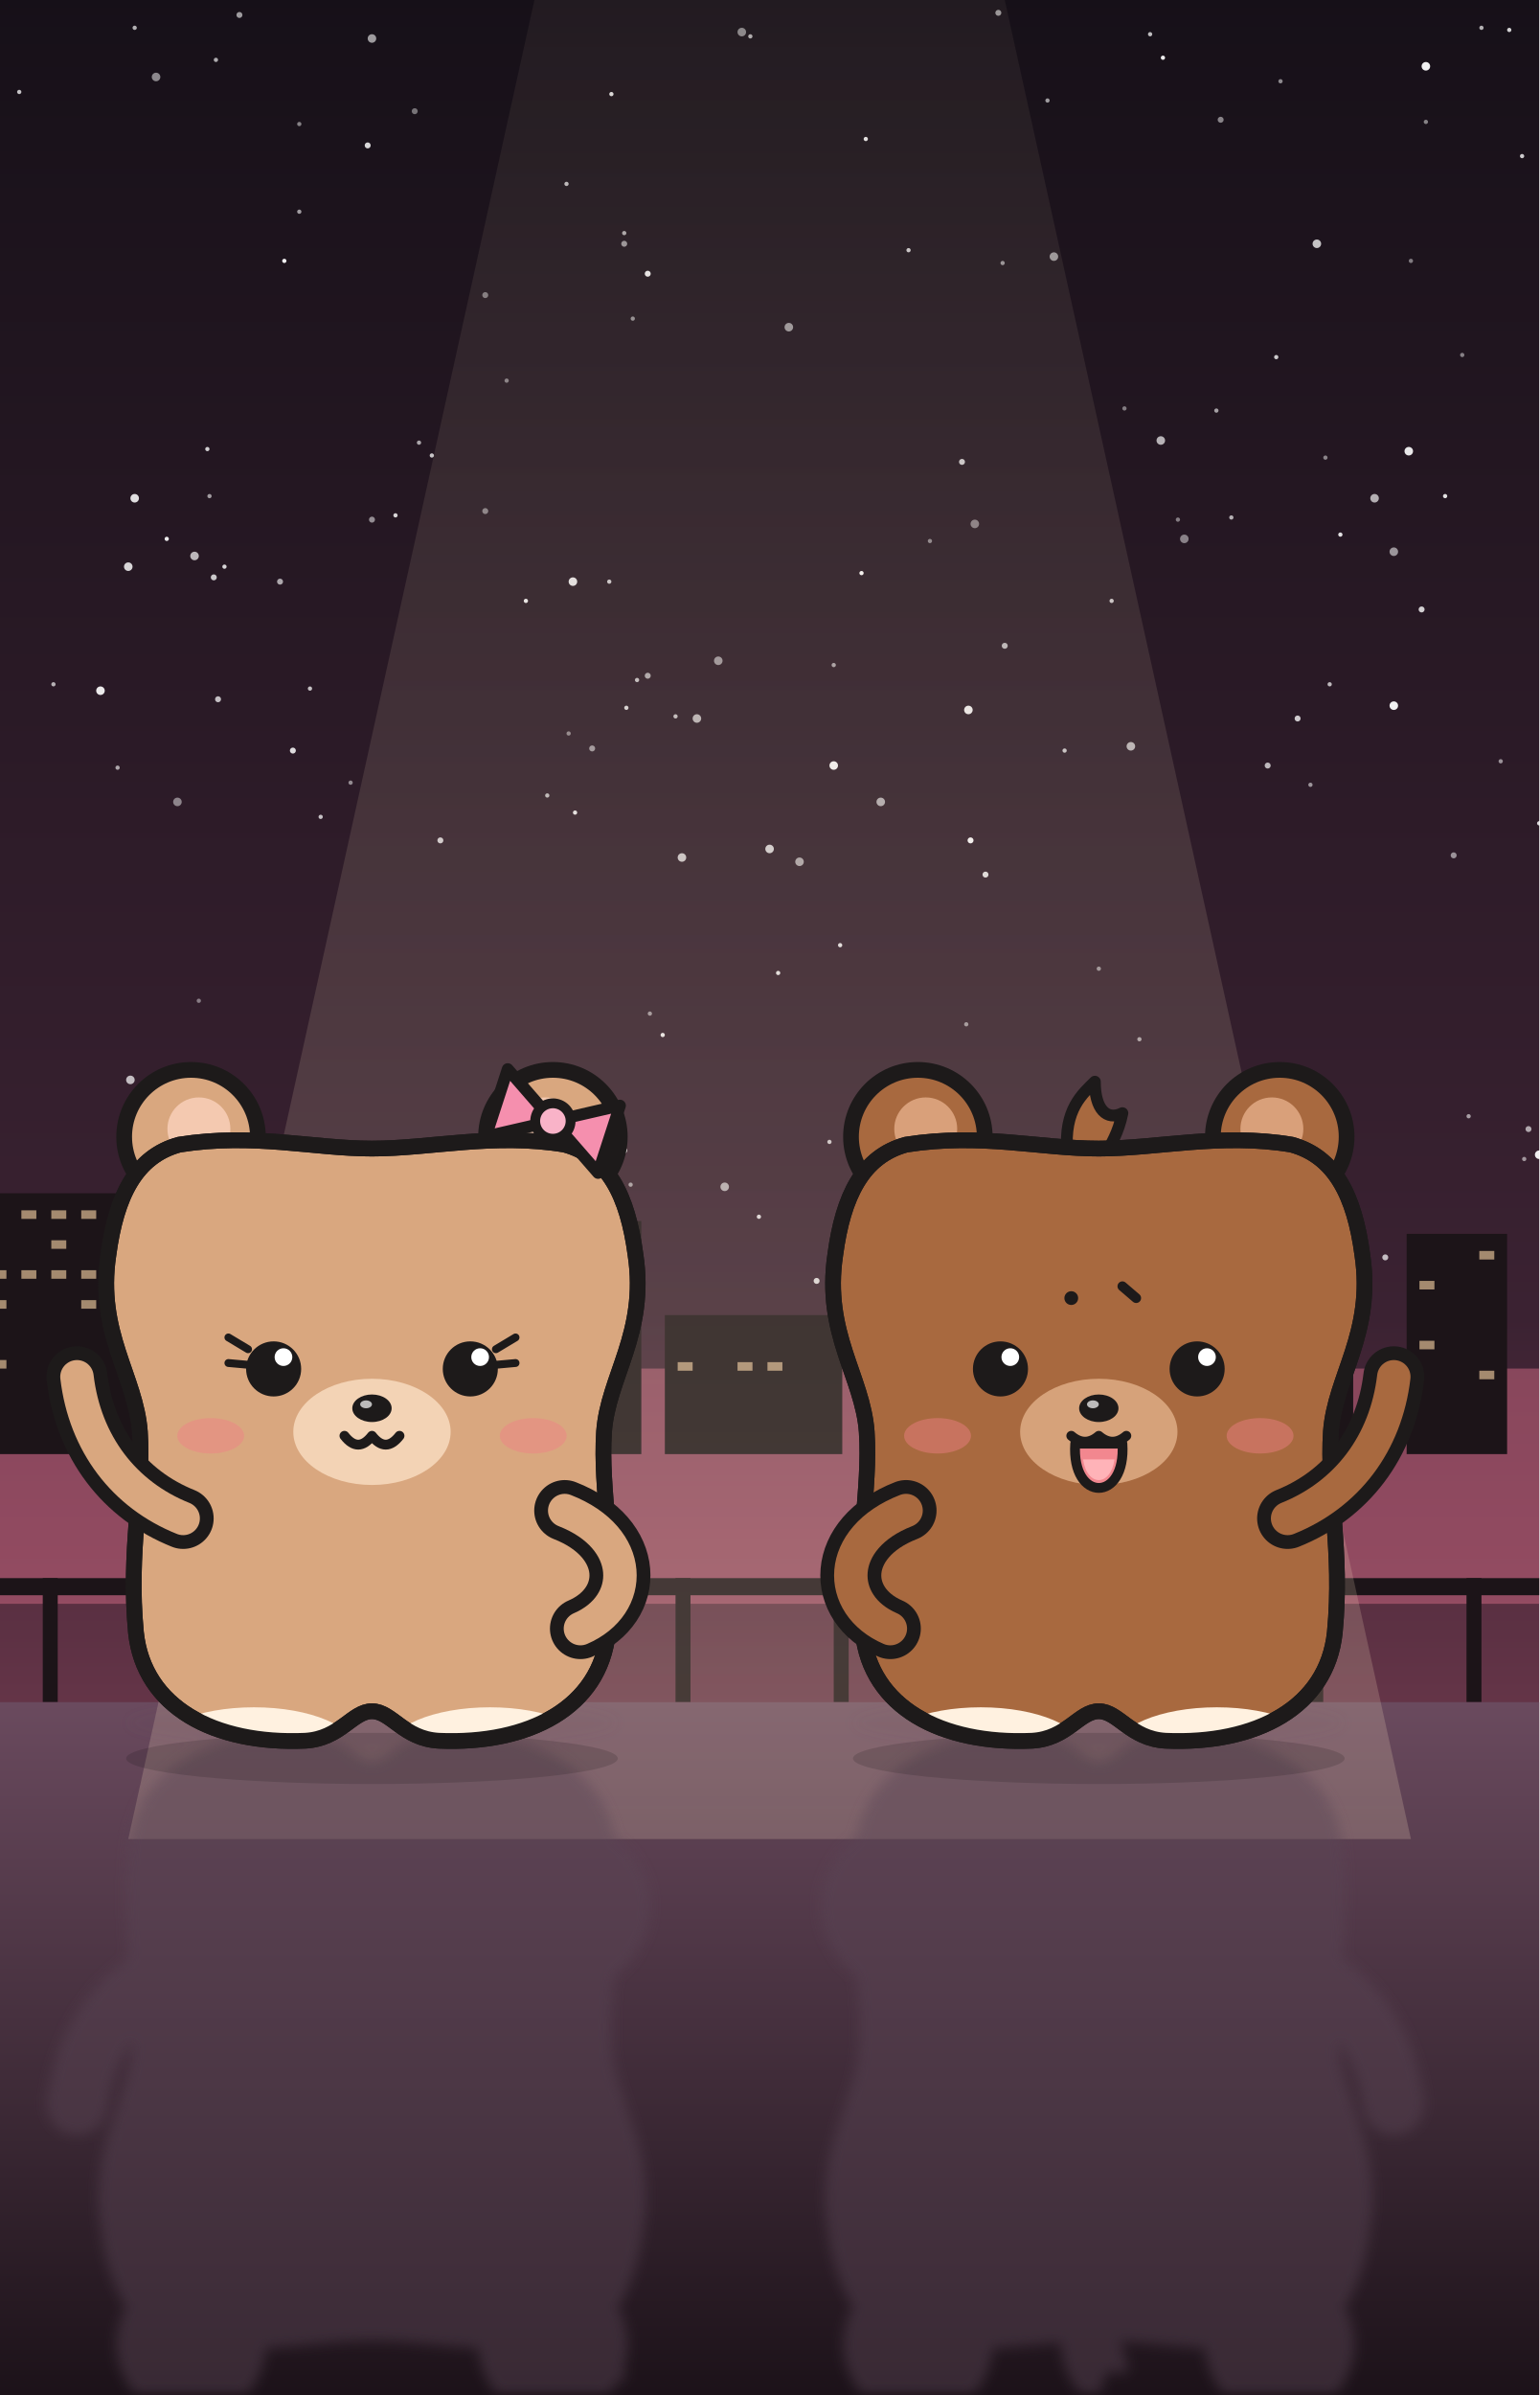
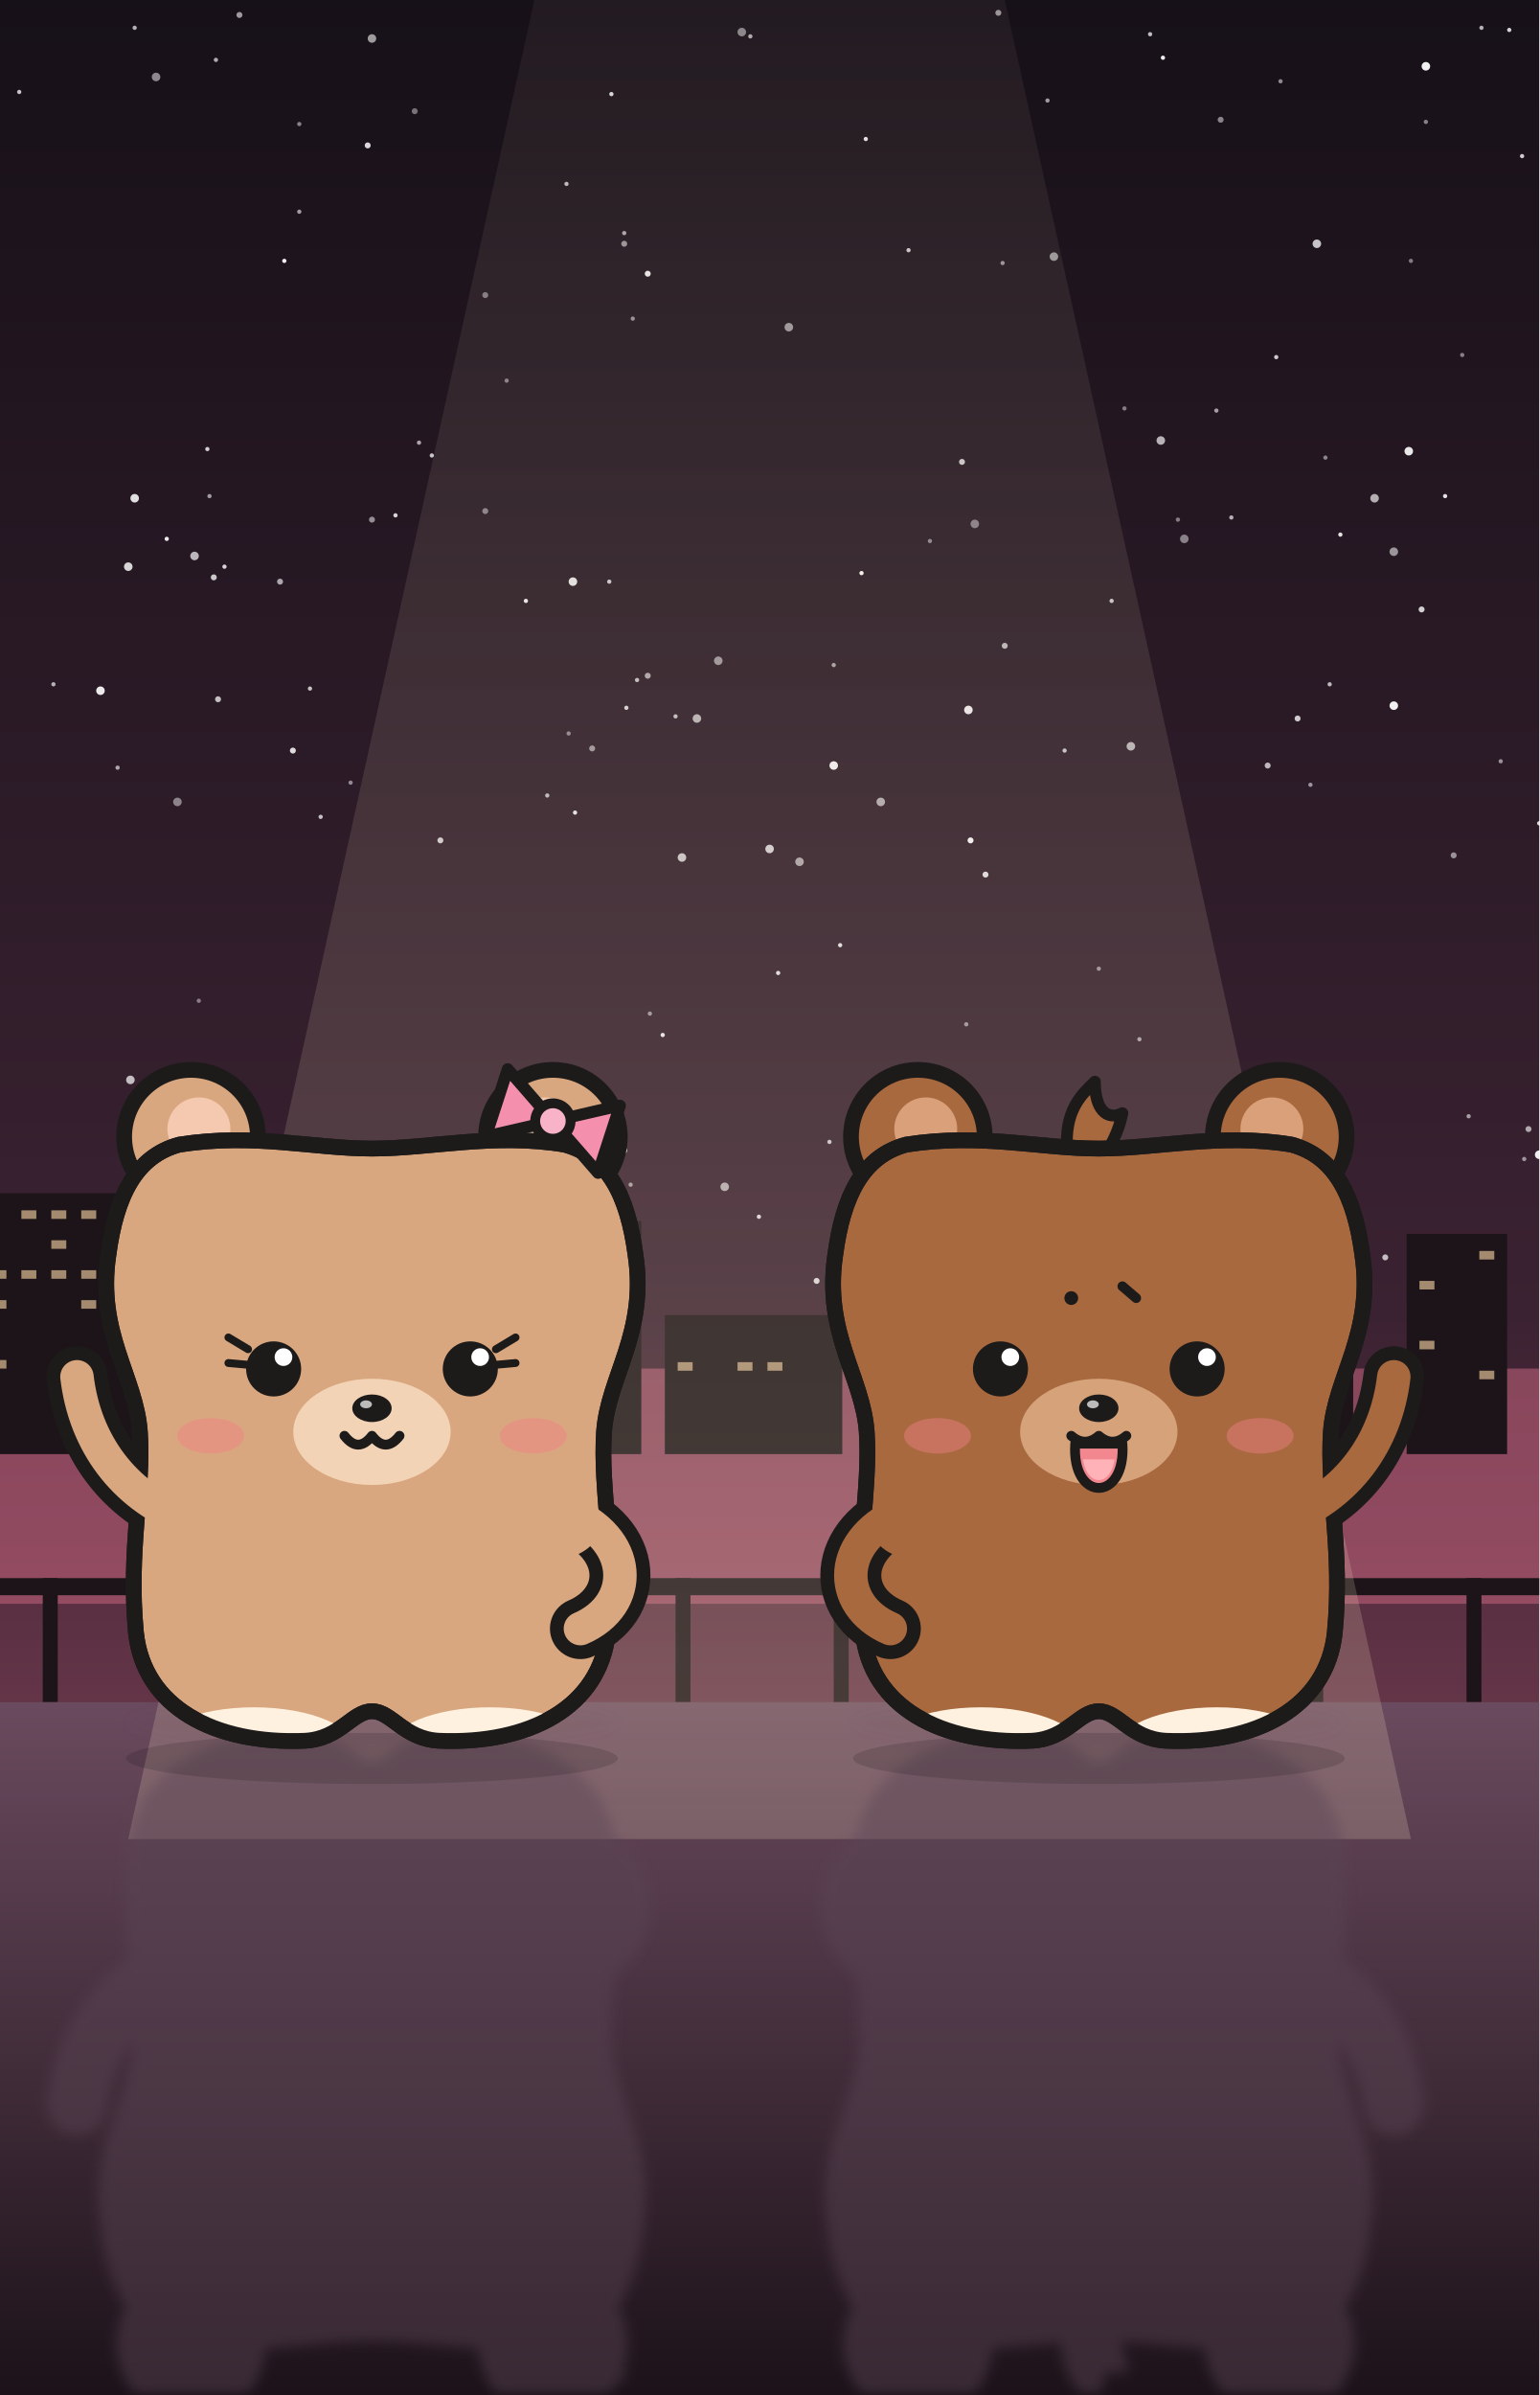
<svg xmlns="http://www.w3.org/2000/svg" viewBox="0 0 720 1120" width="720" height="1120">
  <defs>
    <linearGradient id="sky" x1="0" y1="0" x2="0" y2="1">
      <stop offset="0" stop-color="#161018" />
      <stop offset=".55" stop-color="#3b2232" />
      <stop offset="1" stop-color="#b0566f" />
    </linearGradient>
    <linearGradient id="floor" x1="0" y1="0" x2="0" y2="1">
      <stop offset="0" stop-color="#6a4a5e" />
      <stop offset="1" stop-color="#1c1219" />
    </linearGradient>
    <linearGradient id="beam" x1="0" y1="0" x2="0" y2="1">
      <stop offset="0" stop-color="#ffe7c2" stop-opacity=".05" />
      <stop offset="1" stop-color="#ffe7c2" stop-opacity=".2" />
    </linearGradient>
    <filter id="shade">
      <feColorMatrix type="matrix" values="0 0 0 0 .1  0 0 0 0 .06  0 0 0 0 .09  0 0 0 1 0" />
      <feGaussianBlur stdDeviation="3" />
    </filter>
    <clipPath id="honey-clip">
      <path d="M200,432 C190,432 184,446 166,447 C120,449 84,430 80,392 C76,350 84,320 82,290 C80,262 60,240 66,200 C70,170 80,150 102,144 C140,138 170,146 200,146 C230,146 262,138 298,144 C320,150 330,170 334,200 C340,240 320,262 318,290 C316,320 324,350 320,392 C316,430 280,449 234,447 C216,446 210,432 200,432 Z" />
    </clipPath>
+     <mask id="honey-arm-left-m" maskUnits="userSpaceOnUse" x="0" y="0" width="400" height="500">
+       <rect width="400" height="500" fill="#fff" />
+       <circle cx="104" cy="332" r="40" fill="#000" clip-path="url(#honey-clip)" />
+     </mask>
+     <mask id="honey-arm-right-m" maskUnits="userSpaceOnUse" x="0" y="0" width="400" height="500">
+       <rect width="400" height="500" fill="#fff" />
+       <circle cx="296" cy="332" r="22" fill="#000" clip-path="url(#honey-clip)" />
+     </mask>
    <g id="honey">
      <g id="honey-shadow" class="L-shadow">
        <ellipse cx="200" cy="456" rx="125" ry="13" fill="#000" opacity=".14" />
      </g>
      <g id="honey-ear-left" class="L-ear-left" data-pivot="112 160">
        <circle cx="108" cy="140" r="34" fill="#d9a77f" stroke="#1d1a1a" stroke-width="8" stroke-linejoin="round" stroke-linecap="round" />
        <circle cx="112" cy="136" r="16" fill="#f4c9b0" />
      </g>
      <g id="honey-ear-right" class="L-ear-right" data-pivot="288 160">
        <circle cx="292" cy="140" r="34" fill="#d9a77f" stroke="#1d1a1a" stroke-width="8" stroke-linejoin="round" stroke-linecap="round" />
        <circle cx="288" cy="136" r="16" fill="#f4c9b0" />
      </g>
      <g id="honey-body" class="L-body" data-pivot="200 440">
        <g id="honey-body-base" class="L-body-base">
          <path d="M200,432 C190,432 184,446 166,447 C120,449 84,430 80,392 C76,350 84,320 82,290 C80,262 60,240 66,200 C70,170 80,150 102,144 C140,138 170,146 200,146 C230,146 262,138 298,144 C320,150 330,170 334,200 C340,240 320,262 318,290 C316,320 324,350 320,392 C316,430 280,449 234,447 C216,446 210,432 200,432 Z" fill="#d9a77f" stroke="#1d1a1a" stroke-width="8" stroke-linejoin="round" stroke-linecap="round" />
          <g clip-path="url(#honey-clip)">
            <ellipse cx="140" cy="452" rx="52" ry="22" fill="#fff1e0" />
            <ellipse cx="260" cy="452" rx="52" ry="22" fill="#fff1e0" />
          </g>
          <path d="M200,432 C190,432 184,446 166,447 C120,449 84,430 80,392 C76,350 84,320 82,290 C80,262 60,240 66,200 C70,170 80,150 102,144 C140,138 170,146 200,146 C230,146 262,138 298,144 C320,150 330,170 334,200 C340,240 320,262 318,290 C316,320 324,350 320,392 C316,430 280,449 234,447 C216,446 210,432 200,432 Z" fill="none" stroke="#1d1a1a" stroke-width="8" stroke-linejoin="round" />
        </g>
        <g id="honey-muzzle" class="L-muzzle">
          <ellipse cx="200" cy="290" rx="40" ry="27" fill="#f3d3b5" />
        </g>
        <g id="honey-eyes" class="L-eyes" data-pivot="200 258">
          <circle cx="150" cy="258" r="14" fill="#1d1a1a" />
          <circle cx="155" cy="252" r="4.5" fill="#fff" />
          <circle cx="250" cy="258" r="14" fill="#1d1a1a" />
          <circle cx="255" cy="252" r="4.5" fill="#fff" />
          <path d="M137,248 l-10,-6 M138,256 l-11,-1 M263,248 l10,-6 M262,256 l11,-1" fill="none" stroke="#1d1a1a" stroke-width="4" stroke-linecap="round" stroke-linejoin="round" />
        </g>
        <g id="honey-blush" class="L-blush">
          <ellipse cx="118" cy="292" rx="17" ry="9" fill="#f07f86" opacity=".45" />
          <ellipse cx="282" cy="292" rx="17" ry="9" fill="#f07f86" opacity=".45" />
        </g>
        <g id="honey-nose" class="L-nose" data-pivot="200 278">
          <ellipse cx="200" cy="278" rx="10" ry="7" fill="#1d1a1a" />
          <ellipse cx="197" cy="276" rx="3" ry="2" fill="#fff" opacity=".7" />
        </g>
        <g id="honey-mouth-closed" class="L-mouth-closed" data-pivot="200 294">
          <path d="M186,292 q7,9 14,0 q7,9 14,0" fill="none" stroke="#1d1a1a" stroke-width="5" stroke-linecap="round" stroke-linejoin="round" />
        </g>
        <g id="honey-mouth-open" class="L-mouth-open" data-pivot="200 300" style="display:none">
          <path d="M186,292 q7,6 14,0 q7,6 14,0" fill="none" stroke="#1d1a1a" stroke-width="5" stroke-linecap="round" stroke-linejoin="round" />
          <path d="M190,296 C190,318 210,318 210,296 Z" fill="#f2878f" stroke="#1d1a1a" stroke-width="5" stroke-linejoin="round" stroke-linecap="round" />
        </g>
      </g>
      <g id="honey-arm-left" class="L-arm-left" data-pivot="104 332">
-         <path d="M104,334 C74,322 54,296 50,262" fill="none" stroke="#1d1a1a" stroke-width="31" stroke-linecap="round" stroke-linejoin="round" />
+         <path d="M104,334 C74,322 54,296 50,262" mask="url(#honey-arm-left-m)" fill="none" stroke="#1d1a1a" stroke-width="31" stroke-linecap="round" stroke-linejoin="round" />
        <path d="M104,334 C74,322 54,296 50,262" fill="none" stroke="#d9a77f" stroke-width="17" stroke-linecap="round" stroke-linejoin="round" />
      </g>
      <g id="honey-arm-right" class="L-arm-right" data-pivot="296 332">
-         <path d="M298,330 C334,344 334,378 306,390" fill="none" stroke="#1d1a1a" stroke-width="31" stroke-linecap="round" stroke-linejoin="round" />
+         <path d="M298,330 C334,344 334,378 306,390" mask="url(#honey-arm-right-m)" fill="none" stroke="#1d1a1a" stroke-width="31" stroke-linecap="round" stroke-linejoin="round" />
        <path d="M298,330 C334,344 334,378 306,390" fill="none" stroke="#d9a77f" stroke-width="17" stroke-linecap="round" stroke-linejoin="round" />
      </g>
      <g id="honey-bow" class="L-bow" data-pivot="292 132">
        <g transform="rotate(18 292 132)">
          <path d="M292,132 L262,114 L262,150 Z" fill="#f58fae" stroke="#1d1a1a" stroke-width="6" stroke-linejoin="round" stroke-linecap="round" />
          <path d="M292,132 L322,114 L322,150 Z" fill="#f58fae" stroke="#1d1a1a" stroke-width="6" stroke-linejoin="round" stroke-linecap="round" />
          <circle cx="292" cy="132" r="9" fill="#f9b3c8" stroke="#1d1a1a" stroke-width="5" stroke-linejoin="round" stroke-linecap="round" />
        </g>
      </g>
    </g>
    <clipPath id="cocoa-clip">
      <path d="M200,432 C190,432 184,446 166,447 C120,449 84,430 80,392 C76,350 84,320 82,290 C80,262 60,240 66,200 C70,170 80,150 102,144 C140,138 170,146 200,146 C230,146 262,138 298,144 C320,150 330,170 334,200 C340,240 320,262 318,290 C316,320 324,350 320,392 C316,430 280,449 234,447 C216,446 210,432 200,432 Z" />
    </clipPath>
+     <mask id="cocoa-arm-left-m" maskUnits="userSpaceOnUse" x="0" y="0" width="400" height="500">
+       <rect width="400" height="500" fill="#fff" />
+       <circle cx="104" cy="332" r="22" fill="#000" clip-path="url(#cocoa-clip)" />
+     </mask>
+     <mask id="cocoa-arm-right-m" maskUnits="userSpaceOnUse" x="0" y="0" width="400" height="500">
+       <rect width="400" height="500" fill="#fff" />
+       <circle cx="296" cy="332" r="40" fill="#000" clip-path="url(#cocoa-clip)" />
+     </mask>
    <g id="cocoa">
      <g id="cocoa-shadow" class="L-shadow">
        <ellipse cx="200" cy="456" rx="125" ry="13" fill="#000" opacity=".14" />
      </g>
      <g id="cocoa-ear-left" class="L-ear-left" data-pivot="112 160">
        <circle cx="108" cy="140" r="34" fill="#a8693f" stroke="#1d1a1a" stroke-width="8" stroke-linejoin="round" stroke-linecap="round" />
        <circle cx="112" cy="136" r="16" fill="#d9a07a" />
      </g>
      <g id="cocoa-ear-right" class="L-ear-right" data-pivot="288 160">
        <circle cx="292" cy="140" r="34" fill="#a8693f" stroke="#1d1a1a" stroke-width="8" stroke-linejoin="round" stroke-linecap="round" />
        <circle cx="288" cy="136" r="16" fill="#d9a07a" />
      </g>
      <g id="cocoa-tuft" class="L-tuft" data-pivot="198 146">
        <path d="M184,148 C182,126 192,118 198,112 C198,126 204,132 212,128 C210,138 206,144 204,148" fill="#a8693f" stroke="#1d1a1a" stroke-width="6" stroke-linejoin="round" stroke-linecap="round" />
      </g>
      <g id="cocoa-body" class="L-body" data-pivot="200 440">
        <g id="cocoa-body-base" class="L-body-base">
          <path d="M200,432 C190,432 184,446 166,447 C120,449 84,430 80,392 C76,350 84,320 82,290 C80,262 60,240 66,200 C70,170 80,150 102,144 C140,138 170,146 200,146 C230,146 262,138 298,144 C320,150 330,170 334,200 C340,240 320,262 318,290 C316,320 324,350 320,392 C316,430 280,449 234,447 C216,446 210,432 200,432 Z" fill="#a8693f" stroke="#1d1a1a" stroke-width="8" stroke-linejoin="round" stroke-linecap="round" />
          <g clip-path="url(#cocoa-clip)">
            <ellipse cx="140" cy="452" rx="52" ry="22" fill="#fff1e0" />
            <ellipse cx="260" cy="452" rx="52" ry="22" fill="#fff1e0" />
          </g>
          <path d="M200,432 C190,432 184,446 166,447 C120,449 84,430 80,392 C76,350 84,320 82,290 C80,262 60,240 66,200 C70,170 80,150 102,144 C140,138 170,146 200,146 C230,146 262,138 298,144 C320,150 330,170 334,200 C340,240 320,262 318,290 C316,320 324,350 320,392 C316,430 280,449 234,447 C216,446 210,432 200,432 Z" fill="none" stroke="#1d1a1a" stroke-width="8" stroke-linejoin="round" />
        </g>
        <g id="cocoa-muzzle" class="L-muzzle">
          <ellipse cx="200" cy="290" rx="40" ry="27" fill="#d6a27a" />
        </g>
        <g id="cocoa-brows" class="L-brows" data-pivot="200 220">
          <circle cx="186" cy="222" r="3.5" fill="#1d1a1a" />
          <path d="M212,216 l7,6" fill="none" stroke="#1d1a1a" stroke-width="5" stroke-linecap="round" stroke-linejoin="round" />
        </g>
        <g id="cocoa-eyes" class="L-eyes" data-pivot="200 258">
          <circle cx="150" cy="258" r="14" fill="#1d1a1a" />
          <circle cx="155" cy="252" r="4.5" fill="#fff" />
          <circle cx="250" cy="258" r="14" fill="#1d1a1a" />
          <circle cx="255" cy="252" r="4.5" fill="#fff" />
        </g>
        <g id="cocoa-blush" class="L-blush">
          <ellipse cx="118" cy="292" rx="17" ry="9" fill="#f07f86" opacity=".45" />
          <ellipse cx="282" cy="292" rx="17" ry="9" fill="#f07f86" opacity=".45" />
        </g>
        <g id="cocoa-nose" class="L-nose" data-pivot="200 278">
          <ellipse cx="200" cy="278" rx="10" ry="7" fill="#1d1a1a" />
          <ellipse cx="197" cy="276" rx="3" ry="2" fill="#fff" opacity=".7" />
        </g>
        <g id="cocoa-mouth-open" class="L-mouth-open" data-pivot="200 304">
          <path d="M186,292 q7,6 14,0 q7,6 14,0" fill="none" stroke="#1d1a1a" stroke-width="5" stroke-linecap="round" stroke-linejoin="round" />
          <path d="M188,296 C186,326 214,326 212,296 Z" fill="#f2878f" stroke="#1d1a1a" stroke-width="5" stroke-linejoin="round" stroke-linecap="round" />
          <path d="M192,304 C194,318 206,318 208,304" fill="#ffb3b8" />
        </g>
        <g id="cocoa-mouth-closed" class="L-mouth-closed" data-pivot="200 294" style="display:none">
          <path d="M186,292 q7,9 14,0 q7,9 14,0" fill="none" stroke="#1d1a1a" stroke-width="5" stroke-linecap="round" stroke-linejoin="round" />
        </g>
      </g>
      <g id="cocoa-arm-left" class="L-arm-left" data-pivot="104 332">
-         <path d="M102,330 C66,344 66,378 94,390" fill="none" stroke="#1d1a1a" stroke-width="31" stroke-linecap="round" stroke-linejoin="round" />
+         <path d="M102,330 C66,344 66,378 94,390" mask="url(#cocoa-arm-left-m)" fill="none" stroke="#1d1a1a" stroke-width="31" stroke-linecap="round" stroke-linejoin="round" />
        <path d="M102,330 C66,344 66,378 94,390" fill="none" stroke="#a8693f" stroke-width="17" stroke-linecap="round" stroke-linejoin="round" />
      </g>
      <g id="cocoa-arm-right" class="L-arm-right" data-pivot="296 332">
-         <path d="M296,334 C326,322 346,296 350,262" fill="none" stroke="#1d1a1a" stroke-width="31" stroke-linecap="round" stroke-linejoin="round" />
+         <path d="M296,334 C326,322 346,296 350,262" mask="url(#cocoa-arm-right-m)" fill="none" stroke="#1d1a1a" stroke-width="31" stroke-linecap="round" stroke-linejoin="round" />
        <path d="M296,334 C326,322 346,296 350,262" fill="none" stroke="#a8693f" stroke-width="17" stroke-linecap="round" stroke-linejoin="round" />
      </g>
    </g>
  </defs>
  <rect width="720" height="1120" fill="url(#sky)" />
  <circle cx="326" cy="336" r="2" fill="#fff" opacity="0.65" />
  <circle cx="616" cy="114" r="2" fill="#fff" opacity="0.75" />
  <circle cx="571" cy="56" r="1.4" fill="#fff" opacity="0.48" />
  <circle cx="388" cy="534" r="1" fill="#fff" opacity="0.73" />
  <circle cx="285" cy="272" r="1" fill="#fff" opacity="0.74" />
  <circle cx="599" cy="38" r="1" fill="#fff" opacity="0.50" />
  <circle cx="174" cy="18" r="2" fill="#fff" opacity="0.58" />
  <circle cx="425" cy="117" r="1" fill="#fff" opacity="0.75" />
  <circle cx="360" cy="397" r="2" fill="#fff" opacity="0.76" />
  <circle cx="293" cy="331" r="1" fill="#fff" opacity="0.79" />
  <circle cx="227" cy="138" r="1.4" fill="#fff" opacity="0.42" />
  <circle cx="405" cy="65" r="1" fill="#fff" opacity="0.87" />
  <circle cx="278" cy="575" r="1" fill="#fff" opacity="0.52" />
  <circle cx="667" cy="31" r="2" fill="#fff" opacity="0.94" />
  <circle cx="286" cy="44" r="1" fill="#fff" opacity="0.83" />
  <circle cx="194" cy="52" r="1.4" fill="#fff" opacity="0.41" />
  <circle cx="295" cy="554" r="1" fill="#fff" opacity="0.54" />
  <circle cx="73" cy="36" r="2" fill="#fff" opacity="0.50" />
  <circle cx="403" cy="268" r="1" fill="#fff" opacity="0.94" />
  <circle cx="554" cy="252" r="2" fill="#fff" opacity="0.46" />
  <circle cx="303" cy="128" r="1.4" fill="#fff" opacity="0.88" />
  <circle cx="702" cy="356" r="1" fill="#fff" opacity="0.52" />
  <circle cx="284" cy="513" r="1" fill="#fff" opacity="0.42" />
  <circle cx="105" cy="265" r="1" fill="#fff" opacity="0.82" />
  <circle cx="237" cy="178" r="1" fill="#fff" opacity="0.44" />
  <circle cx="150" cy="382" r="1" fill="#fff" opacity="0.73" />
  <circle cx="268" cy="272" r="2" fill="#fff" opacity="0.86" />
  <circle cx="98" cy="232" r="1" fill="#fff" opacity="0.57" />
  <circle cx="164" cy="366" r="1" fill="#fff" opacity="0.49" />
  <circle cx="453" cy="332" r="2" fill="#fff" opacity="0.89" />
  <circle cx="435" cy="253" r="1" fill="#fff" opacity="0.46" />
  <circle cx="369" cy="153" r="2" fill="#fff" opacity="0.54" />
  <circle cx="593" cy="358" r="1.4" fill="#fff" opacity="0.69" />
  <circle cx="669" cy="586" r="1" fill="#fff" opacity="0.53" />
  <circle cx="403" cy="511" r="1" fill="#fff" opacity="0.55" />
  <circle cx="660" cy="122" r="1" fill="#fff" opacity="0.44" />
  <circle cx="296" cy="149" r="1" fill="#fff" opacity="0.50" />
  <circle cx="266" cy="343" r="1" fill="#fff" opacity="0.45" />
  <circle cx="100" cy="270" r="1.4" fill="#fff" opacity="0.76" />
  <circle cx="498" cy="351" r="1" fill="#fff" opacity="0.72" />
  <circle cx="665" cy="285" r="1.4" fill="#fff" opacity="0.79" />
  <circle cx="693" cy="13" r="1" fill="#fff" opacity="0.67" />
  <circle cx="526" cy="191" r="1" fill="#fff" opacity="0.44" />
  <circle cx="393" cy="442" r="1" fill="#fff" opacity="0.84" />
  <circle cx="659" cy="211" r="2" fill="#fff" opacity="0.90" />
  <circle cx="627" cy="250" r="1" fill="#fff" opacity="0.87" />
  <circle cx="412" cy="375" r="2" fill="#fff" opacity="0.61" />
  <circle cx="9" cy="43" r="1" fill="#fff" opacity="0.75" />
  <circle cx="715" cy="528" r="1.4" fill="#fff" opacity="0.61" />
  <circle cx="529" cy="349" r="2" fill="#fff" opacity="0.65" />
  <circle cx="390" cy="311" r="1" fill="#fff" opacity="0.57" />
  <circle cx="63" cy="13" r="1" fill="#fff" opacity="0.67" />
  <circle cx="442" cy="552" r="1.4" fill="#fff" opacity="0.89" />
  <circle cx="265" cy="86" r="1" fill="#fff" opacity="0.69" />
  <circle cx="543" cy="206" r="2" fill="#fff" opacity="0.67" />
  <circle cx="174" cy="243" r="1.4" fill="#fff" opacity="0.51" />
  <circle cx="310" cy="484" r="1" fill="#fff" opacity="0.88" />
  <circle cx="277" cy="350" r="1.4" fill="#fff" opacity="0.52" />
  <circle cx="97" cy="210" r="1" fill="#fff" opacity="0.79" />
  <circle cx="684" cy="166" r="1" fill="#fff" opacity="0.46" />
  <circle cx="339" cy="555" r="2" fill="#fff" opacity="0.61" />
  <circle cx="374" cy="403" r="2" fill="#fff" opacity="0.58" />
  <circle cx="597" cy="167" r="1" fill="#fff" opacity="0.77" />
  <circle cx="202" cy="213" r="1" fill="#fff" opacity="0.75" />
  <circle cx="292" cy="114" r="1.4" fill="#fff" opacity="0.53" />
  <circle cx="101" cy="28" r="1" fill="#fff" opacity="0.65" />
  <circle cx="454" cy="393" r="1.4" fill="#fff" opacity="0.93" />
  <circle cx="493" cy="120" r="2" fill="#fff" opacity="0.54" />
  <circle cx="514" cy="453" r="1" fill="#fff" opacity="0.50" />
  <circle cx="196" cy="207" r="1" fill="#fff" opacity="0.62" />
  <circle cx="570" cy="544" r="1" fill="#fff" opacity="0.63" />
  <circle cx="643" cy="233" r="2" fill="#fff" opacity="0.65" />
  <circle cx="450" cy="546" r="2" fill="#fff" opacity="0.70" />
  <circle cx="470" cy="302" r="1.4" fill="#fff" opacity="0.66" />
  <circle cx="469" cy="123" r="1" fill="#fff" opacity="0.52" />
  <circle cx="648" cy="588" r="1.4" fill="#fff" opacity="0.70" />
  <circle cx="569" cy="192" r="1" fill="#fff" opacity="0.59" />
  <circle cx="60" cy="265" r="2" fill="#fff" opacity="0.82" />
  <circle cx="351" cy="17" r="1" fill="#fff" opacity="0.64" />
  <circle cx="25" cy="320" r="1" fill="#fff" opacity="0.66" />
  <circle cx="720" cy="540" r="2" fill="#fff" opacity="0.92" />
  <circle cx="355" cy="569" r="1" fill="#fff" opacity="0.82" />
  <circle cx="316" cy="335" r="1" fill="#fff" opacity="0.69" />
  <circle cx="607" cy="336" r="1.4" fill="#fff" opacity="0.77" />
  <circle cx="687" cy="522" r="1" fill="#fff" opacity="0.57" />
  <circle cx="102" cy="327" r="1.4" fill="#fff" opacity="0.72" />
  <circle cx="145" cy="322" r="1" fill="#fff" opacity="0.73" />
  <circle cx="20" cy="582" r="2" fill="#fff" opacity="0.70" />
  <circle cx="712" cy="73" r="1" fill="#fff" opacity="0.78" />
  <circle cx="47" cy="323" r="2" fill="#fff" opacity="0.91" />
  <circle cx="576" cy="242" r="1" fill="#fff" opacity="0.66" />
  <circle cx="91" cy="260" r="2" fill="#fff" opacity="0.69" />
  <circle cx="78" cy="252" r="1" fill="#fff" opacity="0.91" />
  <circle cx="93" cy="468" r="1" fill="#fff" opacity="0.42" />
  <circle cx="112" cy="7" r="1.4" fill="#fff" opacity="0.58" />
  <circle cx="256" cy="372" r="1" fill="#fff" opacity="0.67" />
  <circle cx="419" cy="511" r="1.4" fill="#fff" opacity="0.79" />
  <circle cx="505" cy="527" r="1" fill="#fff" opacity="0.61" />
  <circle cx="298" cy="318" r="1" fill="#fff" opacity="0.70" />
  <circle cx="622" cy="320" r="1" fill="#fff" opacity="0.69" />
  <circle cx="613" cy="367" r="1" fill="#fff" opacity="0.53" />
  <circle cx="533" cy="486" r="1" fill="#fff" opacity="0.57" />
  <circle cx="227" cy="554" r="1" fill="#fff" opacity="0.83" />
  <circle cx="140" cy="58" r="1" fill="#fff" opacity="0.47" />
  <circle cx="63" cy="233" r="2" fill="#fff" opacity="0.86" />
  <circle cx="304" cy="474" r="1" fill="#fff" opacity="0.51" />
  <circle cx="452" cy="479" r="1" fill="#fff" opacity="0.51" />
  <circle cx="491" cy="547" r="1.4" fill="#fff" opacity="0.46" />
  <circle cx="364" cy="455" r="1" fill="#fff" opacity="0.84" />
  <circle cx="347" cy="15" r="2" fill="#fff" opacity="0.48" />
  <circle cx="133" cy="122" r="1" fill="#fff" opacity="0.94" />
  <circle cx="667" cy="57" r="1" fill="#fff" opacity="0.47" />
  <circle cx="490" cy="47" r="1" fill="#fff" opacity="0.58" />
  <circle cx="336" cy="309" r="2" fill="#fff" opacity="0.52" />
  <circle cx="269" cy="380" r="1" fill="#fff" opacity="0.86" />
  <circle cx="131" cy="272" r="1.4" fill="#fff" opacity="0.62" />
  <circle cx="140" cy="99" r="1" fill="#fff" opacity="0.58" />
  <circle cx="61" cy="505" r="2" fill="#fff" opacity="0.71" />
  <circle cx="137" cy="351" r="1.4" fill="#fff" opacity="0.84" />
  <circle cx="186" cy="547" r="1" fill="#fff" opacity="0.85" />
  <circle cx="292" cy="538" r="1.4" fill="#fff" opacity="0.82" />
  <circle cx="551" cy="243" r="1" fill="#fff" opacity="0.44" />
  <circle cx="246" cy="281" r="1" fill="#fff" opacity="0.89" />
  <circle cx="713" cy="542" r="1" fill="#fff" opacity="0.53" />
  <circle cx="680" cy="400" r="1.4" fill="#fff" opacity="0.52" />
  <circle cx="292" cy="109" r="1" fill="#fff" opacity="0.61" />
  <circle cx="720" cy="385" r="1" fill="#fff" opacity="0.82" />
  <circle cx="706" cy="14" r="1" fill="#fff" opacity="0.81" />
  <circle cx="185" cy="241" r="1" fill="#fff" opacity="0.82" />
  <circle cx="467" cy="6" r="1.4" fill="#fff" opacity="0.54" />
  <circle cx="652" cy="330" r="2" fill="#fff" opacity="0.93" />
  <circle cx="409" cy="597" r="2" fill="#fff" opacity="0.85" />
  <circle cx="55" cy="359" r="1" fill="#fff" opacity="0.61" />
  <circle cx="676" cy="232" r="1" fill="#fff" opacity="0.87" />
  <circle cx="390" cy="358" r="2" fill="#fff" opacity="0.92" />
  <circle cx="303" cy="316" r="1.4" fill="#fff" opacity="0.60" />
  <circle cx="206" cy="393" r="1.4" fill="#fff" opacity="0.76" />
  <circle cx="538" cy="16" r="1" fill="#fff" opacity="0.72" />
  <circle cx="456" cy="245" r="2" fill="#fff" opacity="0.43" />
  <circle cx="227" cy="239" r="1.4" fill="#fff" opacity="0.44" />
  <circle cx="652" cy="258" r="2" fill="#fff" opacity="0.54" />
  <circle cx="544" cy="27" r="1" fill="#fff" opacity="0.92" />
  <circle cx="520" cy="281" r="1" fill="#fff" opacity="0.73" />
  <circle cx="83" cy="375" r="2" fill="#fff" opacity="0.46" />
  <circle cx="620" cy="214" r="1" fill="#fff" opacity="0.47" />
  <circle cx="319" cy="401" r="2" fill="#fff" opacity="0.73" />
  <circle cx="461" cy="409" r="1.4" fill="#fff" opacity="0.83" />
  <circle cx="382" cy="599" r="1.4" fill="#fff" opacity="0.80" />
  <circle cx="172" cy="68" r="1.4" fill="#fff" opacity="0.83" />
  <circle cx="450" cy="216" r="1.4" fill="#fff" opacity="0.74" />
  <rect x="0" y="640" width="720" height="110" fill="#c3627c" opacity=".55" />
  <rect x="-10" y="558" width="86" height="122" fill="#1c1418" />
  <rect x="10" y="566" width="7" height="4" fill="#ffd9a8" opacity=".6" />
  <rect x="24" y="566" width="7" height="4" fill="#ffd9a8" opacity=".6" />
  <rect x="38" y="566" width="7" height="4" fill="#ffd9a8" opacity=".6" />
  <rect x="24" y="580" width="7" height="4" fill="#ffd9a8" opacity=".6" />
  <rect x="-4" y="594" width="7" height="4" fill="#ffd9a8" opacity=".6" />
  <rect x="10" y="594" width="7" height="4" fill="#ffd9a8" opacity=".6" />
  <rect x="24" y="594" width="7" height="4" fill="#ffd9a8" opacity=".6" />
  <rect x="38" y="594" width="7" height="4" fill="#ffd9a8" opacity=".6" />
  <rect x="52" y="594" width="7" height="4" fill="#ffd9a8" opacity=".6" />
  <rect x="-4" y="608" width="7" height="4" fill="#ffd9a8" opacity=".6" />
  <rect x="38" y="608" width="7" height="4" fill="#ffd9a8" opacity=".6" />
  <rect x="52" y="608" width="7" height="4" fill="#ffd9a8" opacity=".6" />
  <rect x="-4" y="636" width="7" height="4" fill="#ffd9a8" opacity=".6" />
  <rect x="102" y="603" width="89" height="77" fill="#1c1418" />
  <rect x="150" y="611" width="7" height="4" fill="#ffd9a8" opacity=".6" />
  <rect x="164" y="611" width="7" height="4" fill="#ffd9a8" opacity=".6" />
  <rect x="122" y="625" width="7" height="4" fill="#ffd9a8" opacity=".6" />
  <rect x="164" y="625" width="7" height="4" fill="#ffd9a8" opacity=".6" />
  <rect x="217" y="571" width="83" height="109" fill="#1c1418" />
  <rect x="223" y="579" width="7" height="4" fill="#ffd9a8" opacity=".6" />
  <rect x="251" y="579" width="7" height="4" fill="#ffd9a8" opacity=".6" />
  <rect x="265" y="579" width="7" height="4" fill="#ffd9a8" opacity=".6" />
  <rect x="223" y="593" width="7" height="4" fill="#ffd9a8" opacity=".6" />
  <rect x="279" y="593" width="7" height="4" fill="#ffd9a8" opacity=".6" />
  <rect x="223" y="607" width="7" height="4" fill="#ffd9a8" opacity=".6" />
  <rect x="279" y="607" width="7" height="4" fill="#ffd9a8" opacity=".6" />
  <rect x="251" y="649" width="7" height="4" fill="#ffd9a8" opacity=".6" />
  <rect x="311" y="615" width="83" height="65" fill="#1c1418" />
  <rect x="317" y="637" width="7" height="4" fill="#ffd9a8" opacity=".6" />
  <rect x="345" y="637" width="7" height="4" fill="#ffd9a8" opacity=".6" />
  <rect x="359" y="637" width="7" height="4" fill="#ffd9a8" opacity=".6" />
  <rect x="421" y="639" width="58" height="41" fill="#1c1418" />
  <rect x="427" y="647" width="7" height="4" fill="#ffd9a8" opacity=".6" />
  <rect x="441" y="647" width="7" height="4" fill="#ffd9a8" opacity=".6" />
  <rect x="455" y="647" width="7" height="4" fill="#ffd9a8" opacity=".6" />
  <rect x="488" y="576" width="41" height="104" fill="#1c1418" />
  <rect x="494" y="584" width="7" height="4" fill="#ffd9a8" opacity=".6" />
  <rect x="508" y="598" width="7" height="4" fill="#ffd9a8" opacity=".6" />
  <rect x="494" y="612" width="7" height="4" fill="#ffd9a8" opacity=".6" />
  <rect x="508" y="626" width="7" height="4" fill="#ffd9a8" opacity=".6" />
  <rect x="508" y="640" width="7" height="4" fill="#ffd9a8" opacity=".6" />
  <rect x="552" y="576" width="81" height="104" fill="#1c1418" />
  <rect x="558" y="584" width="7" height="4" fill="#ffd9a8" opacity=".6" />
  <rect x="572" y="584" width="7" height="4" fill="#ffd9a8" opacity=".6" />
  <rect x="658" y="577" width="47" height="103" fill="#1c1418" />
  <rect x="692" y="585" width="7" height="4" fill="#ffd9a8" opacity=".6" />
  <rect x="664" y="599" width="7" height="4" fill="#ffd9a8" opacity=".6" />
  <rect x="664" y="627" width="7" height="4" fill="#ffd9a8" opacity=".6" />
  <rect x="692" y="641" width="7" height="4" fill="#ffd9a8" opacity=".6" />
  <rect x="0" y="738" width="720" height="8" fill="#1c1418" />
  <rect x="20" y="738" width="7" height="58" fill="#1c1418" />
  <rect x="94" y="738" width="7" height="58" fill="#1c1418" />
  <rect x="168" y="738" width="7" height="58" fill="#1c1418" />
  <rect x="242" y="738" width="7" height="58" fill="#1c1418" />
  <rect x="316" y="738" width="7" height="58" fill="#1c1418" />
  <rect x="390" y="738" width="7" height="58" fill="#1c1418" />
  <rect x="464" y="738" width="7" height="58" fill="#1c1418" />
  <rect x="538" y="738" width="7" height="58" fill="#1c1418" />
  <rect x="612" y="738" width="7" height="58" fill="#1c1418" />
  <rect x="686" y="738" width="7" height="58" fill="#1c1418" />
  <rect x="0" y="796" width="720" height="324" fill="url(#floor)" />
  <path d="M250,0 L470,0 L660,860 L60,860 Z" fill="url(#beam)" />
  <g transform="translate(-10,1225.2) scale(0.92,-0.92)" filter="url(#shade)" opacity=".45">
    <use href="#honey" />
  </g>
  <g transform="translate(-10,402.8) scale(0.92)">
    <use href="#honey" />
  </g>
  <g transform="translate(330,1225.2) scale(0.92,-0.92)" filter="url(#shade)" opacity=".45">
    <use href="#cocoa" />
  </g>
  <g transform="translate(330,402.8) scale(0.92)">
    <use href="#cocoa" />
  </g>
</svg>
